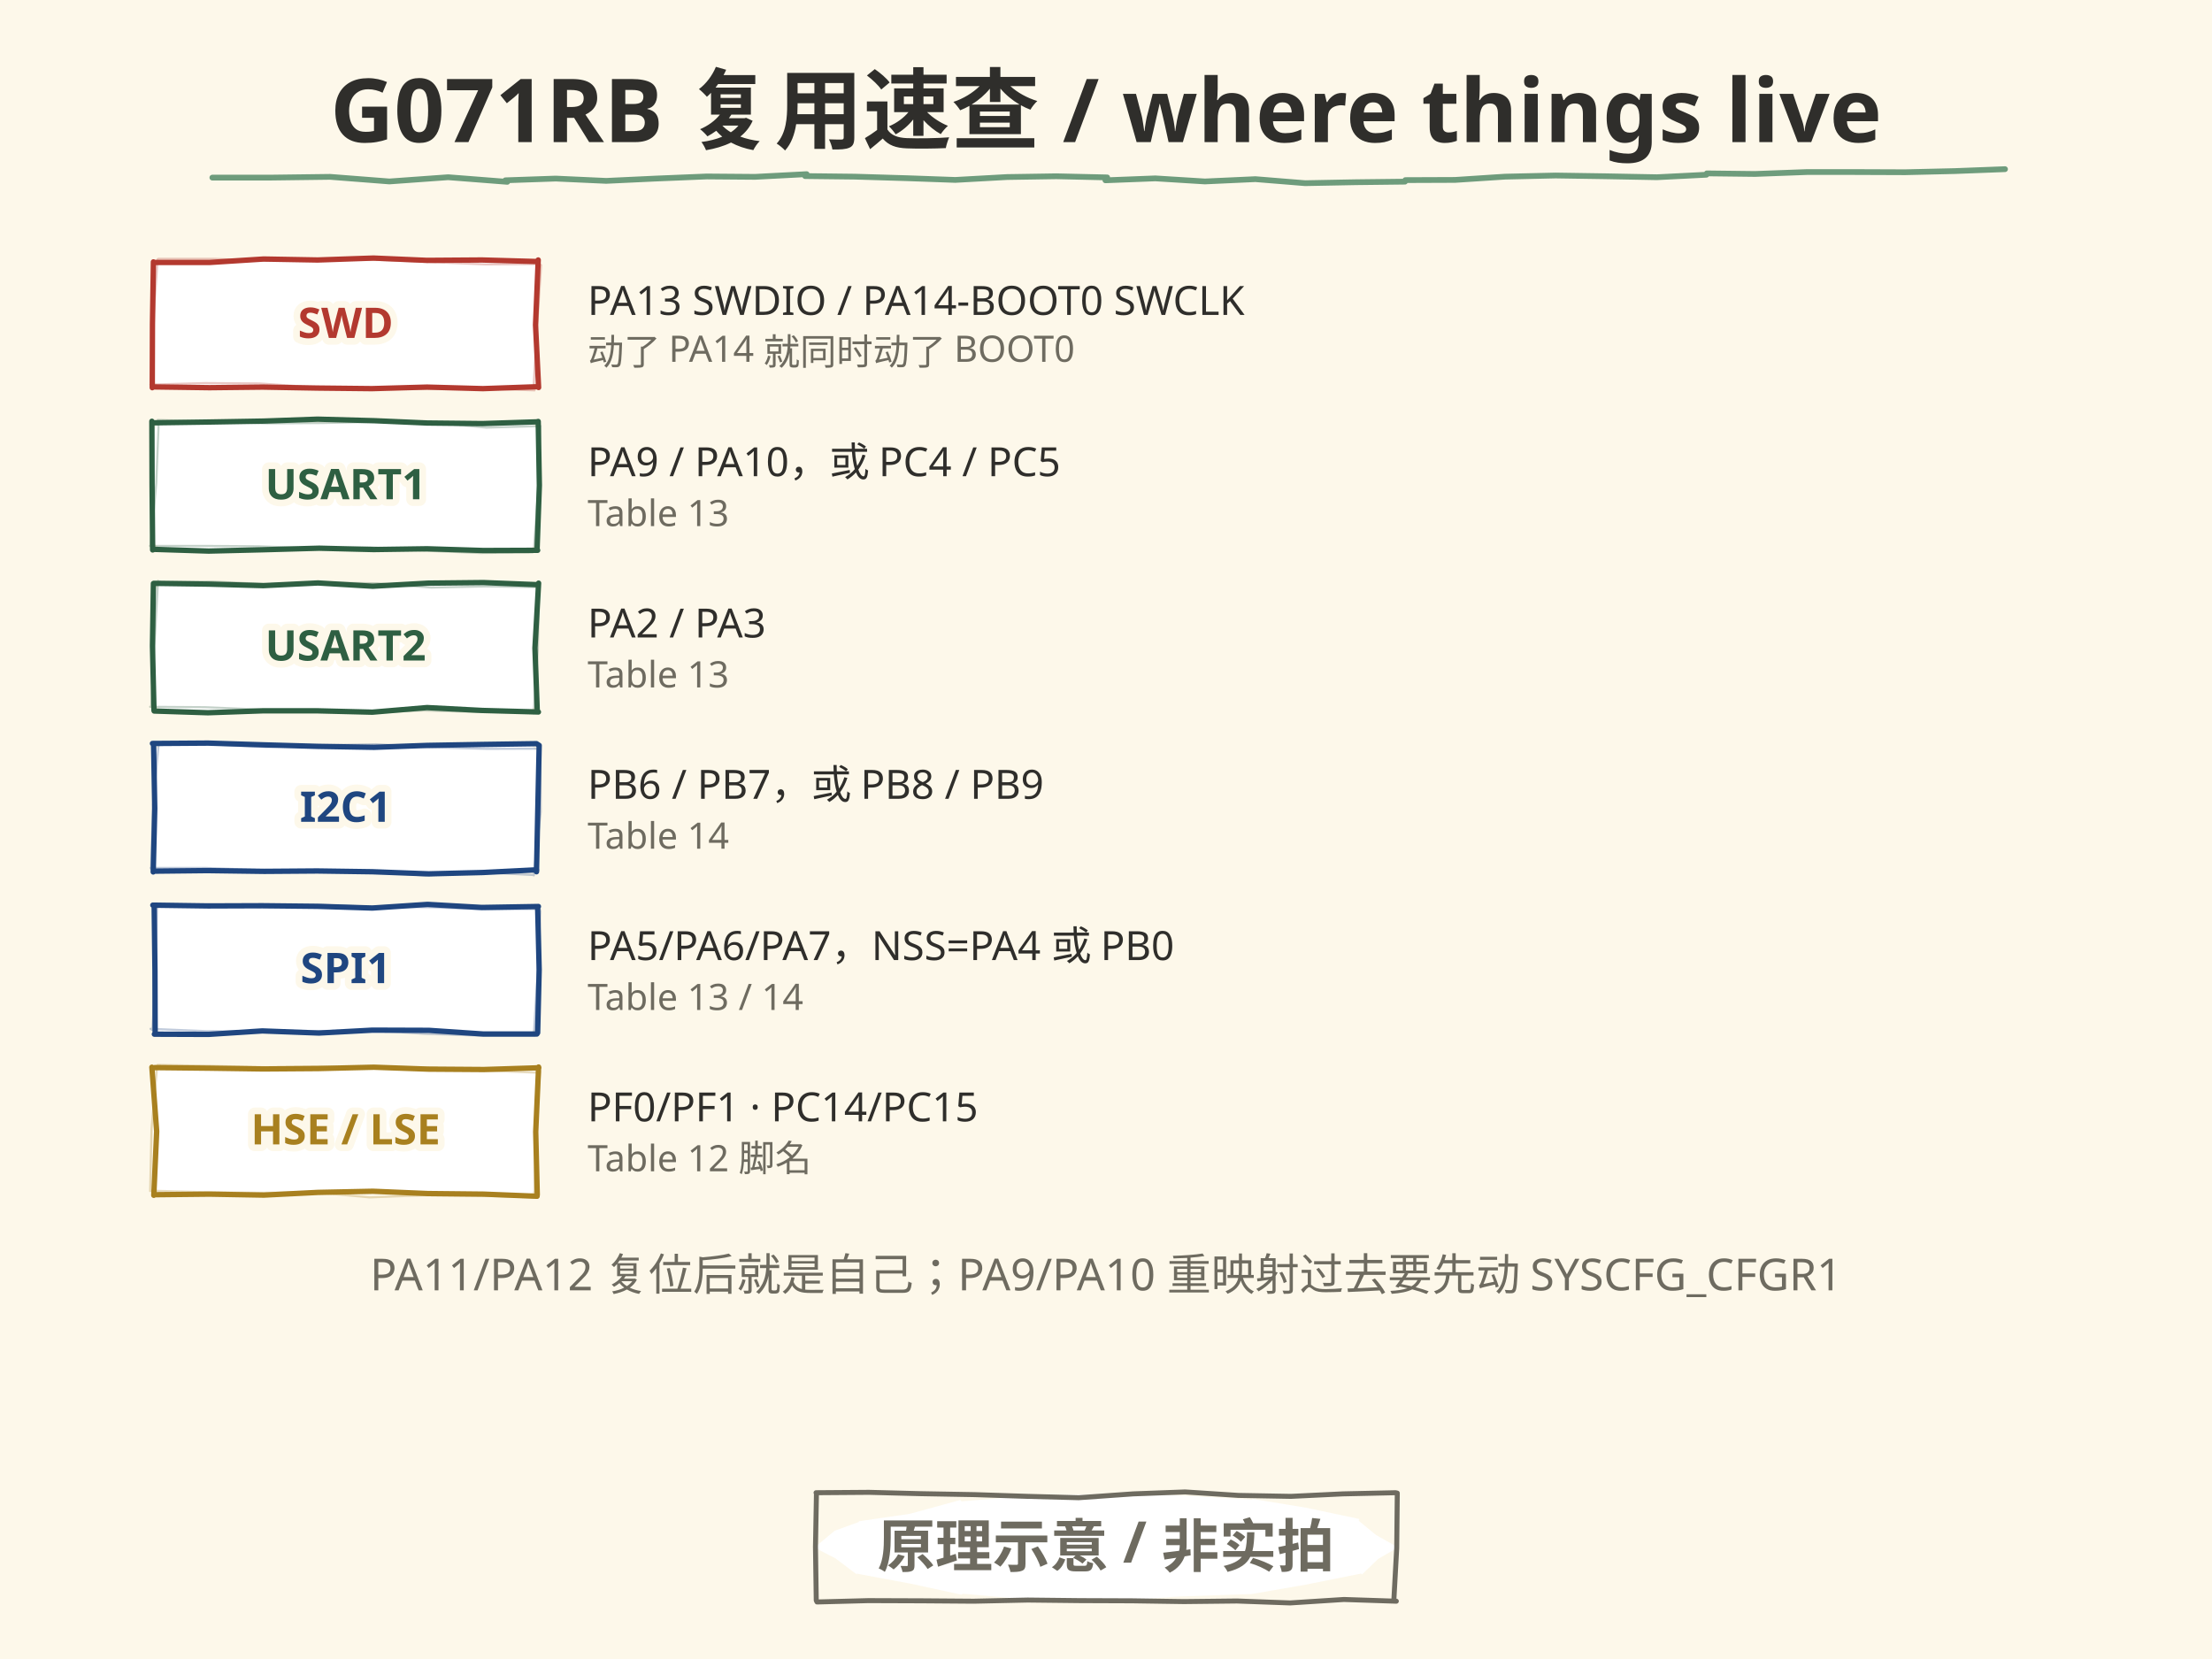
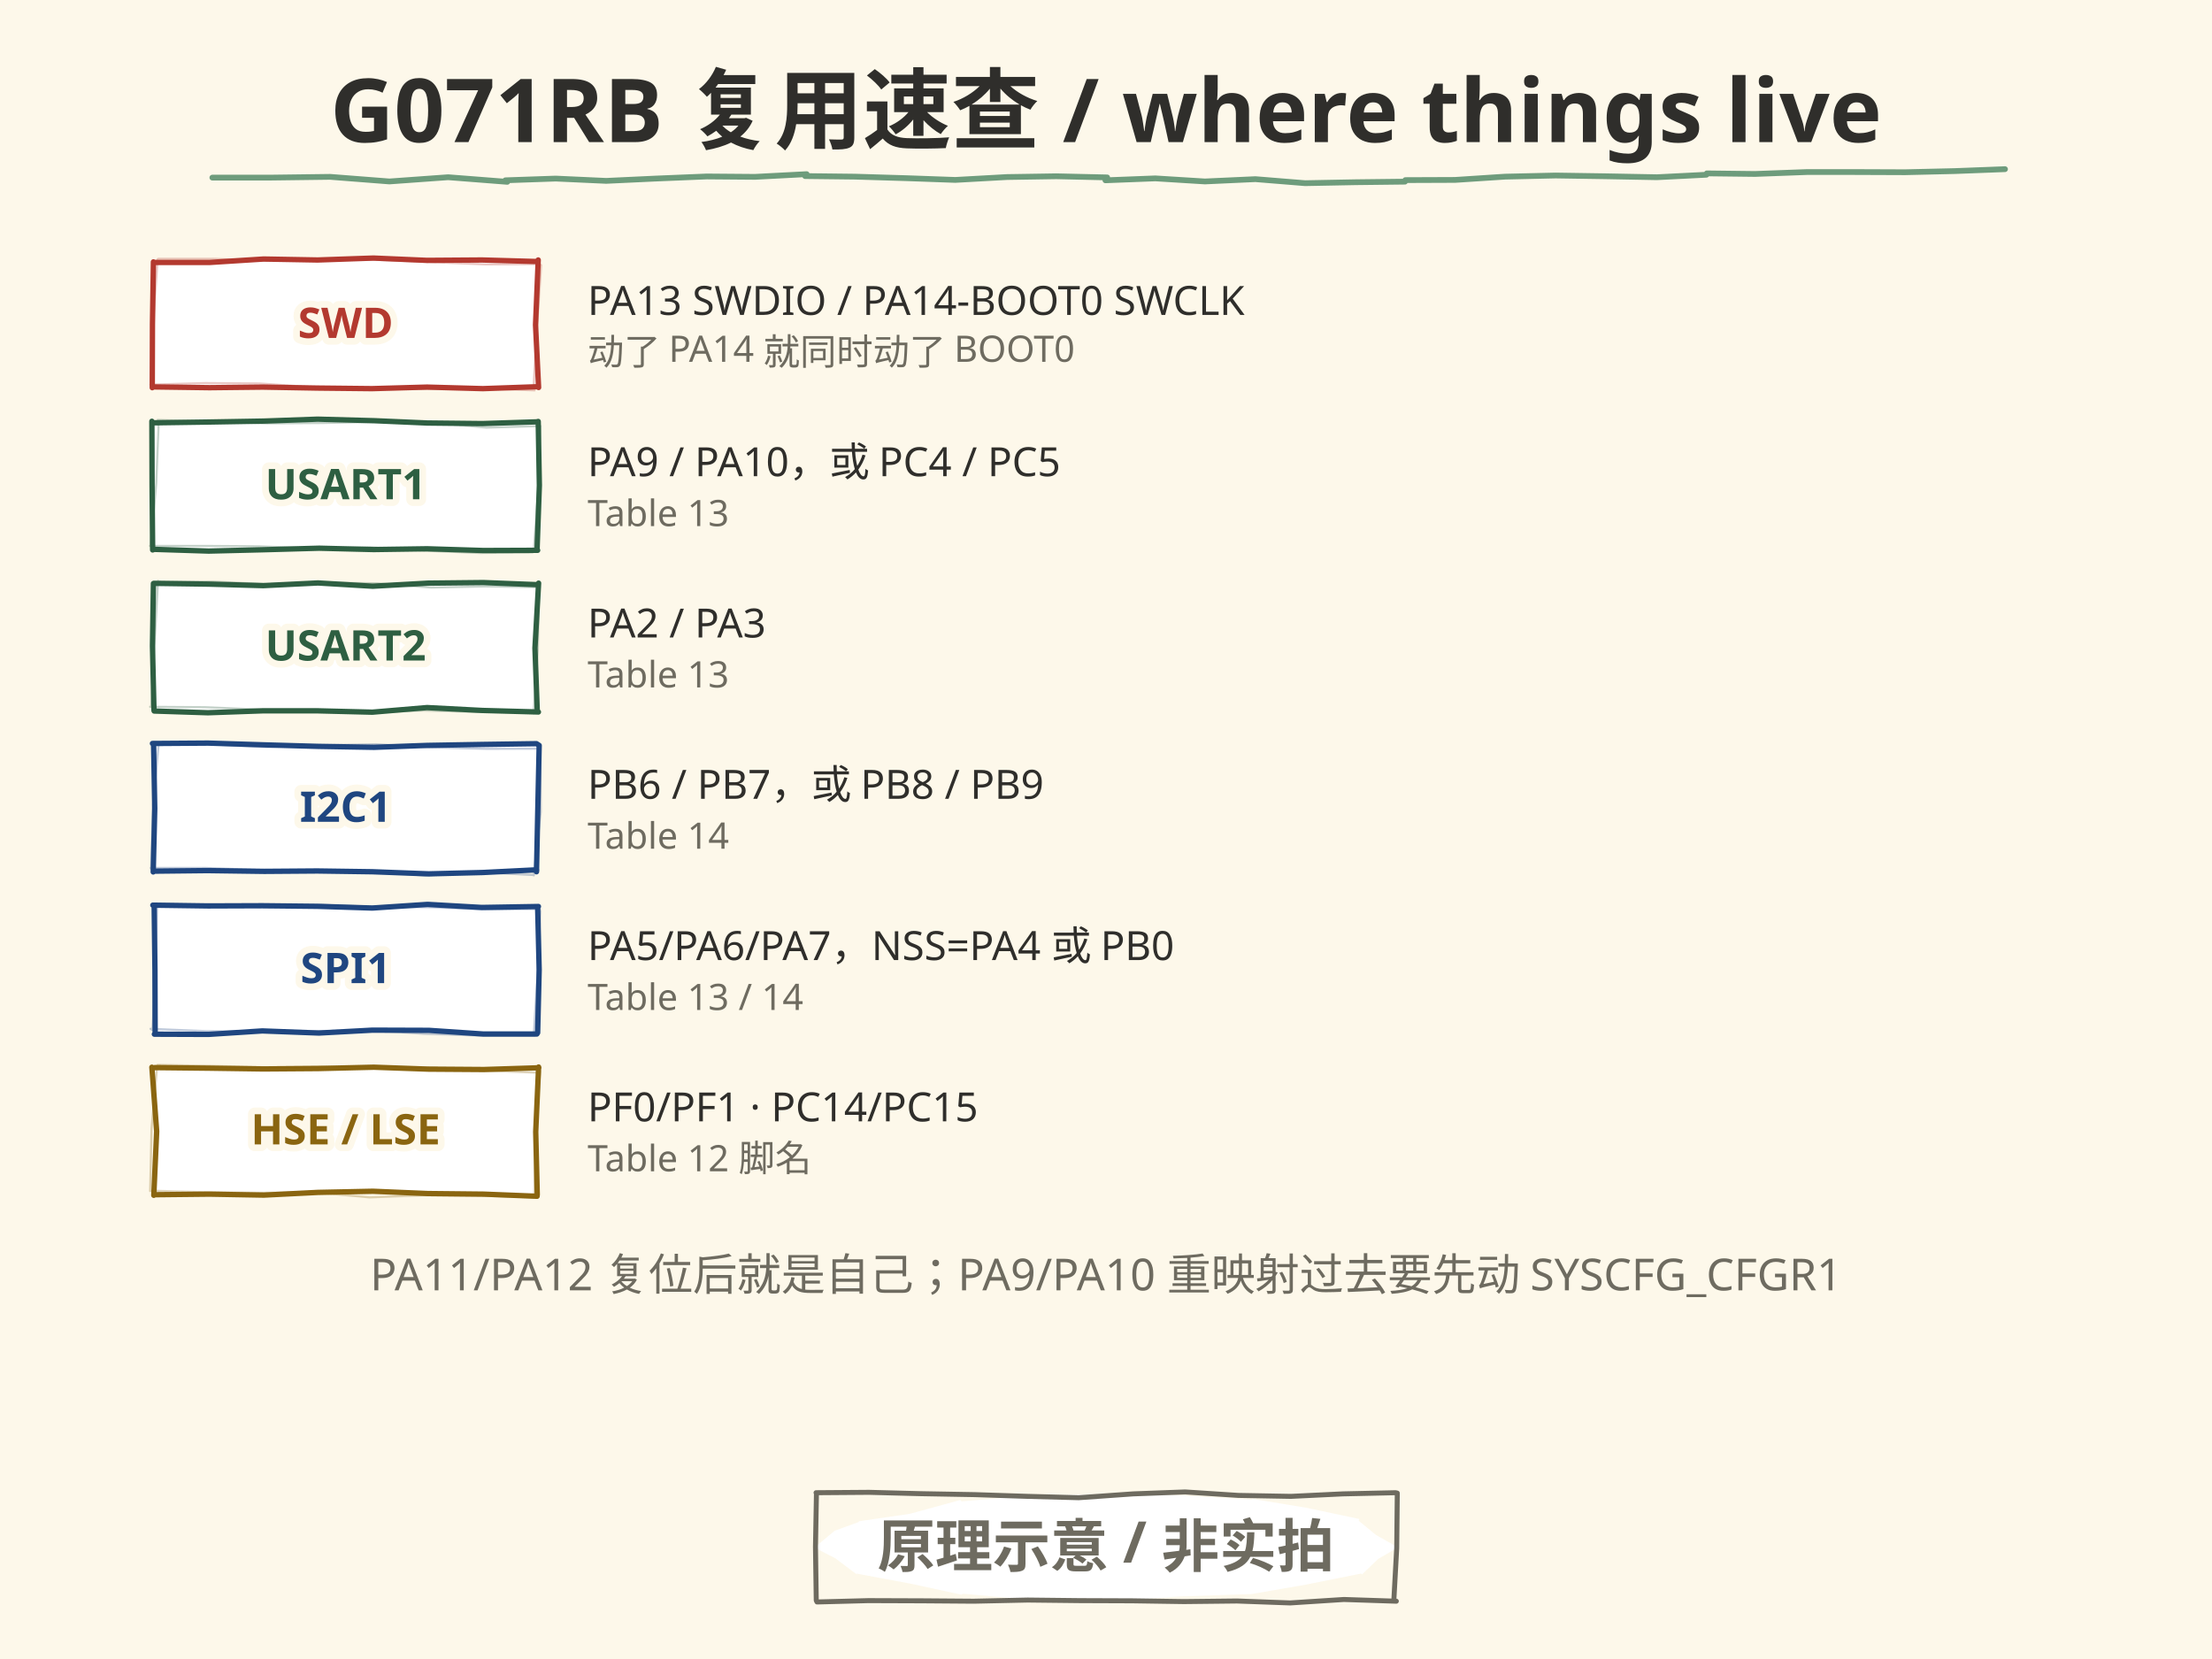
<svg xmlns="http://www.w3.org/2000/svg" width="1152" height="864" viewBox="0 0 1152 864">
  <style>text{dominant-baseline:alphabetic} .t-halo{paint-order:stroke;stroke:#FDF8EA;stroke-width:7px; stroke-linejoin:round}</style>
  <rect width="1152" height="864" fill="#FDF8EA" />
-   <rect x="80" y="136" width="200" height="66" rx="6" fill="#FFFFFF" />
-   <path d="M80.0 136.7 L109.0 136.7 L137.3 134.9 L165.4 135.4 L194.5 134.4 L222.4 135.6 L251.1 135.4 L279.6 136.2 L280.3 135.4 L278.9 169.2 L280.5 201.8 L280.0 201.4 L251.5 202.4 L222.4 201.6 L193.7 202.4 L165.4 202.1 L136.8 201.6 L109.1 201.9 L79.8 201.5 L79.3 201.9 L79.4 168.7 L79.9 136.4" fill="none" stroke="#B3392F" stroke-width="2.8" stroke-linecap="round" stroke-linejoin="round" opacity="1.0" />
+   <path d="M80.0 136.7 L109.0 136.7 L137.3 134.9 L165.4 135.4 L194.5 134.4 L222.4 135.6 L251.1 135.4 L279.6 136.2 L280.3 135.4 L278.9 169.2 L280.5 201.8 L280.0 201.4 L251.5 202.4 L222.4 201.6 L193.7 202.4 L165.4 202.1 L136.8 201.6 L109.1 201.9 L79.8 201.5 L79.3 201.9 L79.4 168.7 L79.9 136.4" fill="#FFFFFF" stroke="#B3392F" stroke-width="2.8" stroke-linecap="round" stroke-linejoin="round" opacity="1.0" />
  <path d="M82.4 134.8 L111.3 134.8 L138.5 135.8 L167.2 135.3 L195.6 135.3 L224.5 136.5 L252.9 137.7 L280.8 137.5 L281.8 138.1 L279.7 170.3 L277.8 203.0 L278.4 203.3 L249.9 202.3 L221.2 202.5 L192.4 202.3 L164.3 201.7 L135.1 199.7 L106.8 199.5 L78.3 200.3 L78.5 200.5 L79.8 167.5 L82.1 135.0" fill="none" stroke="#B3392F" stroke-width="1.1" stroke-linecap="round" stroke-linejoin="round" opacity="0.28" />
-   <text x="180" y="176" font-family="'Segoe Print','Comic Sans MS','Microsoft YaHei','PingFang SC',sans-serif" font-size="22" font-weight="bold" text-anchor="middle" fill="#B3392F" class="t-halo">SWD</text>
-   <text x="306" y="164" font-family="'Segoe Print','Comic Sans MS','Microsoft YaHei','PingFang SC',sans-serif" font-size="21" fill="#2F2E2B" class="t-halo">PA13 SWDIO / PA14-BOOT0 SWCLK</text>
-   <text x="306" y="190" font-family="'Segoe Print','Comic Sans MS','Microsoft YaHei','PingFang SC',sans-serif" font-size="19" fill="#6E6B60" class="t-halo">动了 PA14 就同时动了 BOOT0</text>
-   <rect x="80" y="220" width="200" height="66" rx="6" fill="#FFFFFF" />
-   <path d="M80.4 220.2 L108.3 219.8 L137.3 219.3 L165.4 218.3 L194.9 219.1 L222.5 220.3 L251.2 220.6 L279.5 219.7 L280.3 219.5 L280.9 252.8 L279.7 286.2 L280.0 286.6 L251.8 286.7 L222.5 285.8 L194.6 286.2 L166.2 285.5 L137.3 286.3 L108.7 287.0 L80.3 286.1 L79.5 286.4 L79.2 252.4 L79.1 219.4" fill="none" stroke="#2E5F42" stroke-width="2.8" stroke-linecap="round" stroke-linejoin="round" opacity="1.0" />
+   <text x="180" y="176" font-family="'Segoe Print','STKaiti','KaiTi','Microsoft YaHei','PingFang SC',sans-serif" font-size="22" font-weight="bold" text-anchor="middle" fill="#B3392F" class="t-halo">SWD</text>
+   <text x="306" y="164" font-family="'Segoe Print','STKaiti','KaiTi','Microsoft YaHei','PingFang SC',sans-serif" font-size="21" fill="#2F2E2B" class="t-halo">PA13 SWDIO / PA14-BOOT0 SWCLK</text>
+   <text x="306" y="190" font-family="'Segoe Print','STKaiti','KaiTi','Microsoft YaHei','PingFang SC',sans-serif" font-size="19" fill="#6E6B60" class="t-halo">动了 PA14 就同时动了 BOOT0</text>
+   <path d="M80.4 220.2 L108.3 219.8 L137.3 219.3 L165.4 218.3 L194.9 219.1 L222.5 220.3 L251.2 220.6 L279.5 219.7 L280.3 219.5 L280.9 252.8 L279.7 286.2 L280.0 286.6 L251.8 286.7 L222.5 285.8 L194.6 286.2 L166.2 285.5 L137.3 286.3 L108.7 287.0 L80.3 286.1 L79.5 286.4 L79.2 252.4 L79.1 219.4" fill="#FFFFFF" stroke="#2E5F42" stroke-width="2.8" stroke-linecap="round" stroke-linejoin="round" opacity="1.0" />
  <path d="M82.1 218.7 L110.9 219.6 L138.9 220.5 L168.1 220.3 L196.0 219.7 L224.8 220.0 L253.3 222.7 L281.5 221.9 L281.4 222.5 L280.3 254.3 L278.0 287.3 L277.4 287.7 L250.0 288.0 L220.9 286.8 L192.9 285.0 L164.6 285.6 L135.1 284.5 L107.1 284.3 L78.1 284.3 L78.4 284.4 L81.4 251.6 L82.7 218.8" fill="none" stroke="#2E5F42" stroke-width="1.1" stroke-linecap="round" stroke-linejoin="round" opacity="0.28" />
-   <text x="180" y="260" font-family="'Segoe Print','Comic Sans MS','Microsoft YaHei','PingFang SC',sans-serif" font-size="22" font-weight="bold" text-anchor="middle" fill="#2E5F42" class="t-halo">USART1</text>
-   <text x="306" y="248" font-family="'Segoe Print','Comic Sans MS','Microsoft YaHei','PingFang SC',sans-serif" font-size="21" fill="#2F2E2B" class="t-halo">PA9 / PA10，或 PC4 / PC5</text>
-   <text x="306" y="274" font-family="'Segoe Print','Comic Sans MS','Microsoft YaHei','PingFang SC',sans-serif" font-size="19" fill="#6E6B60" class="t-halo">Table 13</text>
-   <rect x="80" y="304" width="200" height="66" rx="6" fill="#FFFFFF" />
-   <path d="M80.1 303.8 L108.5 304.2 L137.1 305.0 L165.6 303.6 L194.1 305.3 L222.9 303.7 L251.8 303.4 L280.0 304.5 L280.5 303.7 L278.6 337.5 L279.8 370.3 L280.4 370.8 L251.2 370.0 L222.4 368.5 L193.9 370.9 L165.7 370.2 L136.7 370.2 L108.3 371.2 L80.3 370.3 L80.2 370.1 L79.4 336.4 L79.9 303.9" fill="none" stroke="#2E5F42" stroke-width="2.8" stroke-linecap="round" stroke-linejoin="round" opacity="1.0" />
+   <text x="180" y="260" font-family="'Segoe Print','STKaiti','KaiTi','Microsoft YaHei','PingFang SC',sans-serif" font-size="22" font-weight="bold" text-anchor="middle" fill="#2E5F42" class="t-halo">USART1</text>
+   <text x="306" y="248" font-family="'Segoe Print','STKaiti','KaiTi','Microsoft YaHei','PingFang SC',sans-serif" font-size="21" fill="#2F2E2B" class="t-halo">PA9 / PA10，或 PC4 / PC5</text>
+   <text x="306" y="274" font-family="'Segoe Print','STKaiti','KaiTi','Microsoft YaHei','PingFang SC',sans-serif" font-size="19" fill="#6E6B60" class="t-halo">Table 13</text>
+   <path d="M80.1 303.8 L108.5 304.2 L137.1 305.0 L165.6 303.6 L194.1 305.3 L222.9 303.7 L251.8 303.4 L280.0 304.5 L280.5 303.7 L278.6 337.5 L279.8 370.3 L280.4 370.8 L251.2 370.0 L222.4 368.5 L193.9 370.9 L165.7 370.2 L136.7 370.2 L108.3 371.2 L80.3 370.3 L80.2 370.1 L79.4 336.4 L79.9 303.9" fill="#FFFFFF" stroke="#2E5F42" stroke-width="2.8" stroke-linecap="round" stroke-linejoin="round" opacity="1.0" />
  <path d="M82.8 303.0 L111.0 302.9 L139.0 304.2 L168.1 303.4 L196.6 303.8 L224.6 306.0 L253.1 305.4 L281.1 305.8 L280.7 305.8 L280.1 338.4 L277.9 371.5 L277.9 370.6 L249.2 370.8 L220.6 370.0 L193.0 371.1 L164.1 369.5 L135.8 369.5 L106.7 368.3 L78.2 368.1 L78.8 367.8 L80.5 334.8 L82.3 302.5" fill="none" stroke="#2E5F42" stroke-width="1.1" stroke-linecap="round" stroke-linejoin="round" opacity="0.28" />
-   <text x="180" y="344" font-family="'Segoe Print','Comic Sans MS','Microsoft YaHei','PingFang SC',sans-serif" font-size="22" font-weight="bold" text-anchor="middle" fill="#2E5F42" class="t-halo">USART2</text>
-   <text x="306" y="332" font-family="'Segoe Print','Comic Sans MS','Microsoft YaHei','PingFang SC',sans-serif" font-size="21" fill="#2F2E2B" class="t-halo">PA2 / PA3</text>
-   <text x="306" y="358" font-family="'Segoe Print','Comic Sans MS','Microsoft YaHei','PingFang SC',sans-serif" font-size="19" fill="#6E6B60" class="t-halo">Table 13</text>
-   <rect x="80" y="388" width="200" height="66" rx="6" fill="#FFFFFF" />
-   <path d="M79.4 387.2 L108.4 387.0 L137.1 387.9 L165.4 388.7 L194.8 389.2 L222.4 388.2 L251.3 387.7 L279.4 387.3 L280.8 388.2 L280.1 420.7 L279.4 454.0 L279.5 453.0 L251.4 454.4 L223.3 455.1 L193.9 454.0 L165.3 453.6 L137.7 453.8 L108.0 453.4 L79.8 453.7 L79.8 454.1 L80.6 421.1 L80.0 388.0" fill="none" stroke="#1F4680" stroke-width="2.8" stroke-linecap="round" stroke-linejoin="round" opacity="1.0" />
+   <text x="180" y="344" font-family="'Segoe Print','STKaiti','KaiTi','Microsoft YaHei','PingFang SC',sans-serif" font-size="22" font-weight="bold" text-anchor="middle" fill="#2E5F42" class="t-halo">USART2</text>
+   <text x="306" y="332" font-family="'Segoe Print','STKaiti','KaiTi','Microsoft YaHei','PingFang SC',sans-serif" font-size="21" fill="#2F2E2B" class="t-halo">PA2 / PA3</text>
+   <text x="306" y="358" font-family="'Segoe Print','STKaiti','KaiTi','Microsoft YaHei','PingFang SC',sans-serif" font-size="19" fill="#6E6B60" class="t-halo">Table 13</text>
+   <path d="M79.4 387.2 L108.4 387.0 L137.1 387.9 L165.4 388.7 L194.8 389.2 L222.4 388.2 L251.3 387.7 L279.4 387.3 L280.8 388.2 L280.1 420.7 L279.4 454.0 L279.5 453.0 L251.4 454.4 L223.3 455.1 L193.9 454.0 L165.3 453.6 L137.7 453.8 L108.0 453.4 L79.8 453.7 L79.8 454.1 L80.6 421.1 L80.0 388.0" fill="#FFFFFF" stroke="#1F4680" stroke-width="2.8" stroke-linecap="round" stroke-linejoin="round" opacity="1.0" />
  <path d="M82.1 387.2 L110.8 387.7 L139.0 389.1 L167.1 388.1 L195.9 387.6 L224.3 389.2 L253.5 390.0 L281.3 389.9 L281.4 389.7 L281.6 422.8 L278.0 455.9 L277.8 455.7 L249.3 454.2 L221.3 456.0 L193.0 453.7 L163.6 453.0 L135.4 453.1 L106.8 452.0 L78.4 452.0 L78.7 452.6 L79.7 419.0 L82.7 386.9" fill="none" stroke="#1F4680" stroke-width="1.1" stroke-linecap="round" stroke-linejoin="round" opacity="0.28" />
-   <text x="180" y="428" font-family="'Segoe Print','Comic Sans MS','Microsoft YaHei','PingFang SC',sans-serif" font-size="22" font-weight="bold" text-anchor="middle" fill="#1F4680" class="t-halo">I2C1</text>
-   <text x="306" y="416" font-family="'Segoe Print','Comic Sans MS','Microsoft YaHei','PingFang SC',sans-serif" font-size="21" fill="#2F2E2B" class="t-halo">PB6 / PB7，或 PB8 / PB9</text>
-   <text x="306" y="442" font-family="'Segoe Print','Comic Sans MS','Microsoft YaHei','PingFang SC',sans-serif" font-size="19" fill="#6E6B60" class="t-halo">Table 14</text>
-   <rect x="80" y="472" width="200" height="66" rx="6" fill="#FFFFFF" />
-   <path d="M79.6 471.4 L108.4 471.8 L136.7 471.7 L165.2 472.0 L193.9 472.9 L222.7 471.0 L250.9 472.6 L280.4 472.1 L280.0 472.3 L280.8 505.1 L280.0 537.9 L279.6 538.5 L251.6 538.5 L223.4 536.6 L193.9 536.5 L166.1 538.0 L136.6 536.9 L108.6 538.7 L80.4 538.6 L80.8 538.2 L80.7 505.3 L80.3 472.5" fill="none" stroke="#1F4680" stroke-width="2.8" stroke-linecap="round" stroke-linejoin="round" opacity="1.0" />
+   <text x="180" y="428" font-family="'Segoe Print','STKaiti','KaiTi','Microsoft YaHei','PingFang SC',sans-serif" font-size="22" font-weight="bold" text-anchor="middle" fill="#1F4680" class="t-halo">I2C1</text>
+   <text x="306" y="416" font-family="'Segoe Print','STKaiti','KaiTi','Microsoft YaHei','PingFang SC',sans-serif" font-size="21" fill="#2F2E2B" class="t-halo">PB6 / PB7，或 PB8 / PB9</text>
+   <text x="306" y="442" font-family="'Segoe Print','STKaiti','KaiTi','Microsoft YaHei','PingFang SC',sans-serif" font-size="19" fill="#6E6B60" class="t-halo">Table 14</text>
+   <path d="M79.6 471.4 L108.4 471.8 L136.7 471.7 L165.2 472.0 L193.9 472.9 L222.7 471.0 L250.9 472.6 L280.4 472.1 L280.0 472.3 L280.8 505.1 L280.0 537.9 L279.6 538.5 L251.6 538.5 L223.4 536.6 L193.9 536.5 L166.1 538.0 L136.6 536.9 L108.6 538.7 L80.4 538.6 L80.8 538.2 L80.7 505.3 L80.3 472.5" fill="#FFFFFF" stroke="#1F4680" stroke-width="2.8" stroke-linecap="round" stroke-linejoin="round" opacity="1.0" />
  <path d="M82.4 470.6 L110.4 471.5 L139.4 472.5 L167.4 471.3 L196.2 472.3 L224.6 472.5 L252.7 473.6 L281.1 473.4 L281.4 474.6 L280.0 506.2 L278.0 538.9 L278.5 539.4 L249.4 539.3 L221.0 538.4 L192.0 536.5 L164.4 537.0 L135.4 537.4 L107.2 537.0 L78.4 535.8 L79.4 536.5 L81.1 502.9 L81.8 470.5" fill="none" stroke="#1F4680" stroke-width="1.1" stroke-linecap="round" stroke-linejoin="round" opacity="0.28" />
-   <text x="180" y="512" font-family="'Segoe Print','Comic Sans MS','Microsoft YaHei','PingFang SC',sans-serif" font-size="22" font-weight="bold" text-anchor="middle" fill="#1F4680" class="t-halo">SPI1</text>
-   <text x="306" y="500" font-family="'Segoe Print','Comic Sans MS','Microsoft YaHei','PingFang SC',sans-serif" font-size="21" fill="#2F2E2B" class="t-halo">PA5/PA6/PA7，NSS=PA4 或 PB0</text>
-   <text x="306" y="526" font-family="'Segoe Print','Comic Sans MS','Microsoft YaHei','PingFang SC',sans-serif" font-size="19" fill="#6E6B60" class="t-halo">Table 13 / 14</text>
-   <rect x="80" y="556" width="200" height="66" rx="6" fill="#FFFFFF" />
-   <path d="M80.6 556.0 L109.0 556.3 L137.0 556.7 L165.7 556.5 L194.7 555.8 L223.1 556.8 L252.0 557.0 L280.6 556.1 L280.5 555.7 L279.0 589.4 L279.8 622.1 L279.7 623.0 L251.9 621.9 L222.8 621.6 L194.2 620.4 L165.5 621.0 L137.4 622.4 L109.1 621.9 L80.2 622.2 L80.1 622.5 L81.6 589.2 L79.1 555.8" fill="none" stroke="#A8801F" stroke-width="2.8" stroke-linecap="round" stroke-linejoin="round" opacity="1.0" />
-   <path d="M82.0 554.6 L110.3 555.1 L138.6 555.8 L167.2 555.3 L196.0 556.3 L225.0 556.0 L252.9 557.6 L280.9 558.7 L281.3 558.1 L279.0 590.5 L278.2 623.0 L277.8 623.6 L249.5 622.7 L220.6 622.5 L192.5 623.6 L163.6 620.9 L135.7 621.2 L106.8 620.9 L78.9 620.1 L78.2 620.3 L78.9 587.8 L81.9 555.0" fill="none" stroke="#A8801F" stroke-width="1.1" stroke-linecap="round" stroke-linejoin="round" opacity="0.28" />
-   <text x="180" y="596" font-family="'Segoe Print','Comic Sans MS','Microsoft YaHei','PingFang SC',sans-serif" font-size="22" font-weight="bold" text-anchor="middle" fill="#A8801F" class="t-halo">HSE / LSE</text>
-   <text x="306" y="584" font-family="'Segoe Print','Comic Sans MS','Microsoft YaHei','PingFang SC',sans-serif" font-size="21" fill="#2F2E2B" class="t-halo">PF0/PF1 · PC14/PC15</text>
-   <text x="306" y="610" font-family="'Segoe Print','Comic Sans MS','Microsoft YaHei','PingFang SC',sans-serif" font-size="19" fill="#6E6B60" class="t-halo">Table 12 脚名</text>
-   <text x="576.0" y="672" font-family="'Segoe Print','Comic Sans MS','Microsoft YaHei','PingFang SC',sans-serif" font-size="23" text-anchor="middle" fill="#6E6B60" class="t-halo">PA11/PA12 复位后就是自己；PA9/PA10 重映射过去要先动 SYSCFG_CFGR1</text>
-   <text x="576.0" y="74" font-family="'Segoe Print','Comic Sans MS','Microsoft YaHei','PingFang SC',sans-serif" font-size="46" font-weight="bold" text-anchor="middle" fill="#2F2E2B">G071RB 复用速查 / where things live</text>
+   <text x="180" y="512" font-family="'Segoe Print','STKaiti','KaiTi','Microsoft YaHei','PingFang SC',sans-serif" font-size="22" font-weight="bold" text-anchor="middle" fill="#1F4680" class="t-halo">SPI1</text>
+   <text x="306" y="500" font-family="'Segoe Print','STKaiti','KaiTi','Microsoft YaHei','PingFang SC',sans-serif" font-size="21" fill="#2F2E2B" class="t-halo">PA5/PA6/PA7，NSS=PA4 或 PB0</text>
+   <text x="306" y="526" font-family="'Segoe Print','STKaiti','KaiTi','Microsoft YaHei','PingFang SC',sans-serif" font-size="19" fill="#6E6B60" class="t-halo">Table 13 / 14</text>
+   <path d="M80.6 556.0 L109.0 556.3 L137.0 556.7 L165.7 556.5 L194.7 555.8 L223.1 556.8 L252.0 557.0 L280.6 556.1 L280.5 555.7 L279.0 589.4 L279.8 622.1 L279.7 623.0 L251.9 621.9 L222.8 621.6 L194.2 620.4 L165.5 621.0 L137.4 622.4 L109.1 621.9 L80.2 622.2 L80.1 622.5 L81.6 589.2 L79.1 555.8" fill="#FFFFFF" stroke="#8A6510" stroke-width="2.8" stroke-linecap="round" stroke-linejoin="round" opacity="1.0" />
+   <path d="M82.0 554.6 L110.3 555.1 L138.6 555.8 L167.2 555.3 L196.0 556.3 L225.0 556.0 L252.9 557.6 L280.9 558.7 L281.3 558.1 L279.0 590.5 L278.2 623.0 L277.8 623.6 L249.5 622.7 L220.6 622.5 L192.5 623.6 L163.6 620.9 L135.7 621.2 L106.8 620.9 L78.9 620.1 L78.2 620.3 L78.9 587.8 L81.9 555.0" fill="none" stroke="#8A6510" stroke-width="1.1" stroke-linecap="round" stroke-linejoin="round" opacity="0.28" />
+   <text x="180" y="596" font-family="'Segoe Print','STKaiti','KaiTi','Microsoft YaHei','PingFang SC',sans-serif" font-size="22" font-weight="bold" text-anchor="middle" fill="#8A6510" class="t-halo">HSE / LSE</text>
+   <text x="306" y="584" font-family="'Segoe Print','STKaiti','KaiTi','Microsoft YaHei','PingFang SC',sans-serif" font-size="21" fill="#2F2E2B" class="t-halo">PF0/PF1 · PC14/PC15</text>
+   <text x="306" y="610" font-family="'Segoe Print','STKaiti','KaiTi','Microsoft YaHei','PingFang SC',sans-serif" font-size="19" fill="#6E6B60" class="t-halo">Table 12 脚名</text>
+   <text x="576.0" y="672" font-family="'Segoe Print','STKaiti','KaiTi','Microsoft YaHei','PingFang SC',sans-serif" font-size="23" text-anchor="middle" fill="#6E6B60" class="t-halo">PA11/PA12 复位后就是自己；PA9/PA10 重映射过去要先动 SYSCFG_CFGR1</text>
+   <text x="576.0" y="74" font-family="'Segoe Print','STKaiti','KaiTi','Microsoft YaHei','PingFang SC',sans-serif" font-size="46" font-weight="bold" text-anchor="middle" fill="#2F2E2B">G071RB 复用速查 / where things live</text>
  <path d="M110.6 92.5 L140.7 92.5 L171.9 92.1 L202.8 94.5 L233.4 92.3 L264.2 94.7 L263.2 93.9 L289.4 93.0 L315.7 94.2 L341.4 93.0 L368.1 91.9 L393.2 92.1 L420.1 90.7 L419.3 91.7 L445.3 92.0 L472.2 92.8 L497.5 93.7 L524.5 92.2 L550.1 91.8 L576.6 92.4 L575.7 93.9 L601.7 92.9 L627.5 94.5 L653.8 93.3 L679.7 95.4 L706.0 94.9 L731.7 94.6 L731.9 93.8 L757.8 93.7 L783.8 92.0 L810.1 91.4 L836.2 91.8 L862.9 92.3 L888.7 91.0 L888.9 90.3 L914.0 90.6 L941.0 89.6 L965.9 89.6 L992.1 89.7 L1018.0 89.1 L1044.2 88.1" fill="none" stroke="#3F7D57" stroke-width="3.0" stroke-linecap="round" stroke-linejoin="round" opacity="0.75" />
  <path d="M728.1 805.9 L717.7 811.9 L709.3 820.0 L708.9 819.5 L679.9 825.3 L651.6 830.2 L650.6 830.2 L613.0 831.5 L575.6 834.2 L576.1 834.0 L538.2 833.3 L501.5 830.0 L500.7 830.5 L474.4 824.8 L446.0 819.5 L446.4 820.1 L435.1 811.6 L423.7 805.7 L423.3 806.7 L434.7 797.2 L447.4 792.6 L447.1 792.3 L473.8 788.4 L500.1 781.2 L500.8 781.9 L538.2 778.8 L576.6 778.1 L576.6 777.8 L614.1 778.8 L652.3 781.0 L652.2 780.6 L680.1 785.2 L708.0 791.1 L707.6 792.0 L716.6 799.4 L727.7 805.7" fill="#FFFFFF" />
  <path d="M425.0 777.4 L452.6 777.2 L479.5 777.9 L507.7 778.4 L535.3 779.3 L561.8 780.0 L590.2 778.0 L617.2 777.0 L644.9 778.8 L672.3 779.3 L699.4 778.0 L726.8 777.4 L727.7 777.6 L727.4 806.3 L725.9 833.6 L727.2 833.9 L699.9 833.0 L671.9 834.8 L644.2 833.8 L616.6 834.1 L589.7 833.7 L562.5 833.6 L535.2 833.3 L507.1 833.9 L480.4 833.7 L452.3 833.6 L425.5 834.3 L425.1 833.5 L424.7 805.6 L425.2 778.0" fill="none" stroke="#6E6B60" stroke-width="2.6" stroke-linecap="round" stroke-linejoin="round" opacity="1.0" />
-   <text x="576.0" y="816" font-family="'Segoe Print','Comic Sans MS','Microsoft YaHei','PingFang SC',sans-serif" font-size="30" font-weight="bold" text-anchor="middle" fill="#6E6B60">原理示意 / 非实拍</text>
+   <text x="576.0" y="816" font-family="'Segoe Print','STKaiti','KaiTi','Microsoft YaHei','PingFang SC',sans-serif" font-size="30" font-weight="bold" text-anchor="middle" fill="#6E6B60">原理示意 / 非实拍</text>
</svg>
